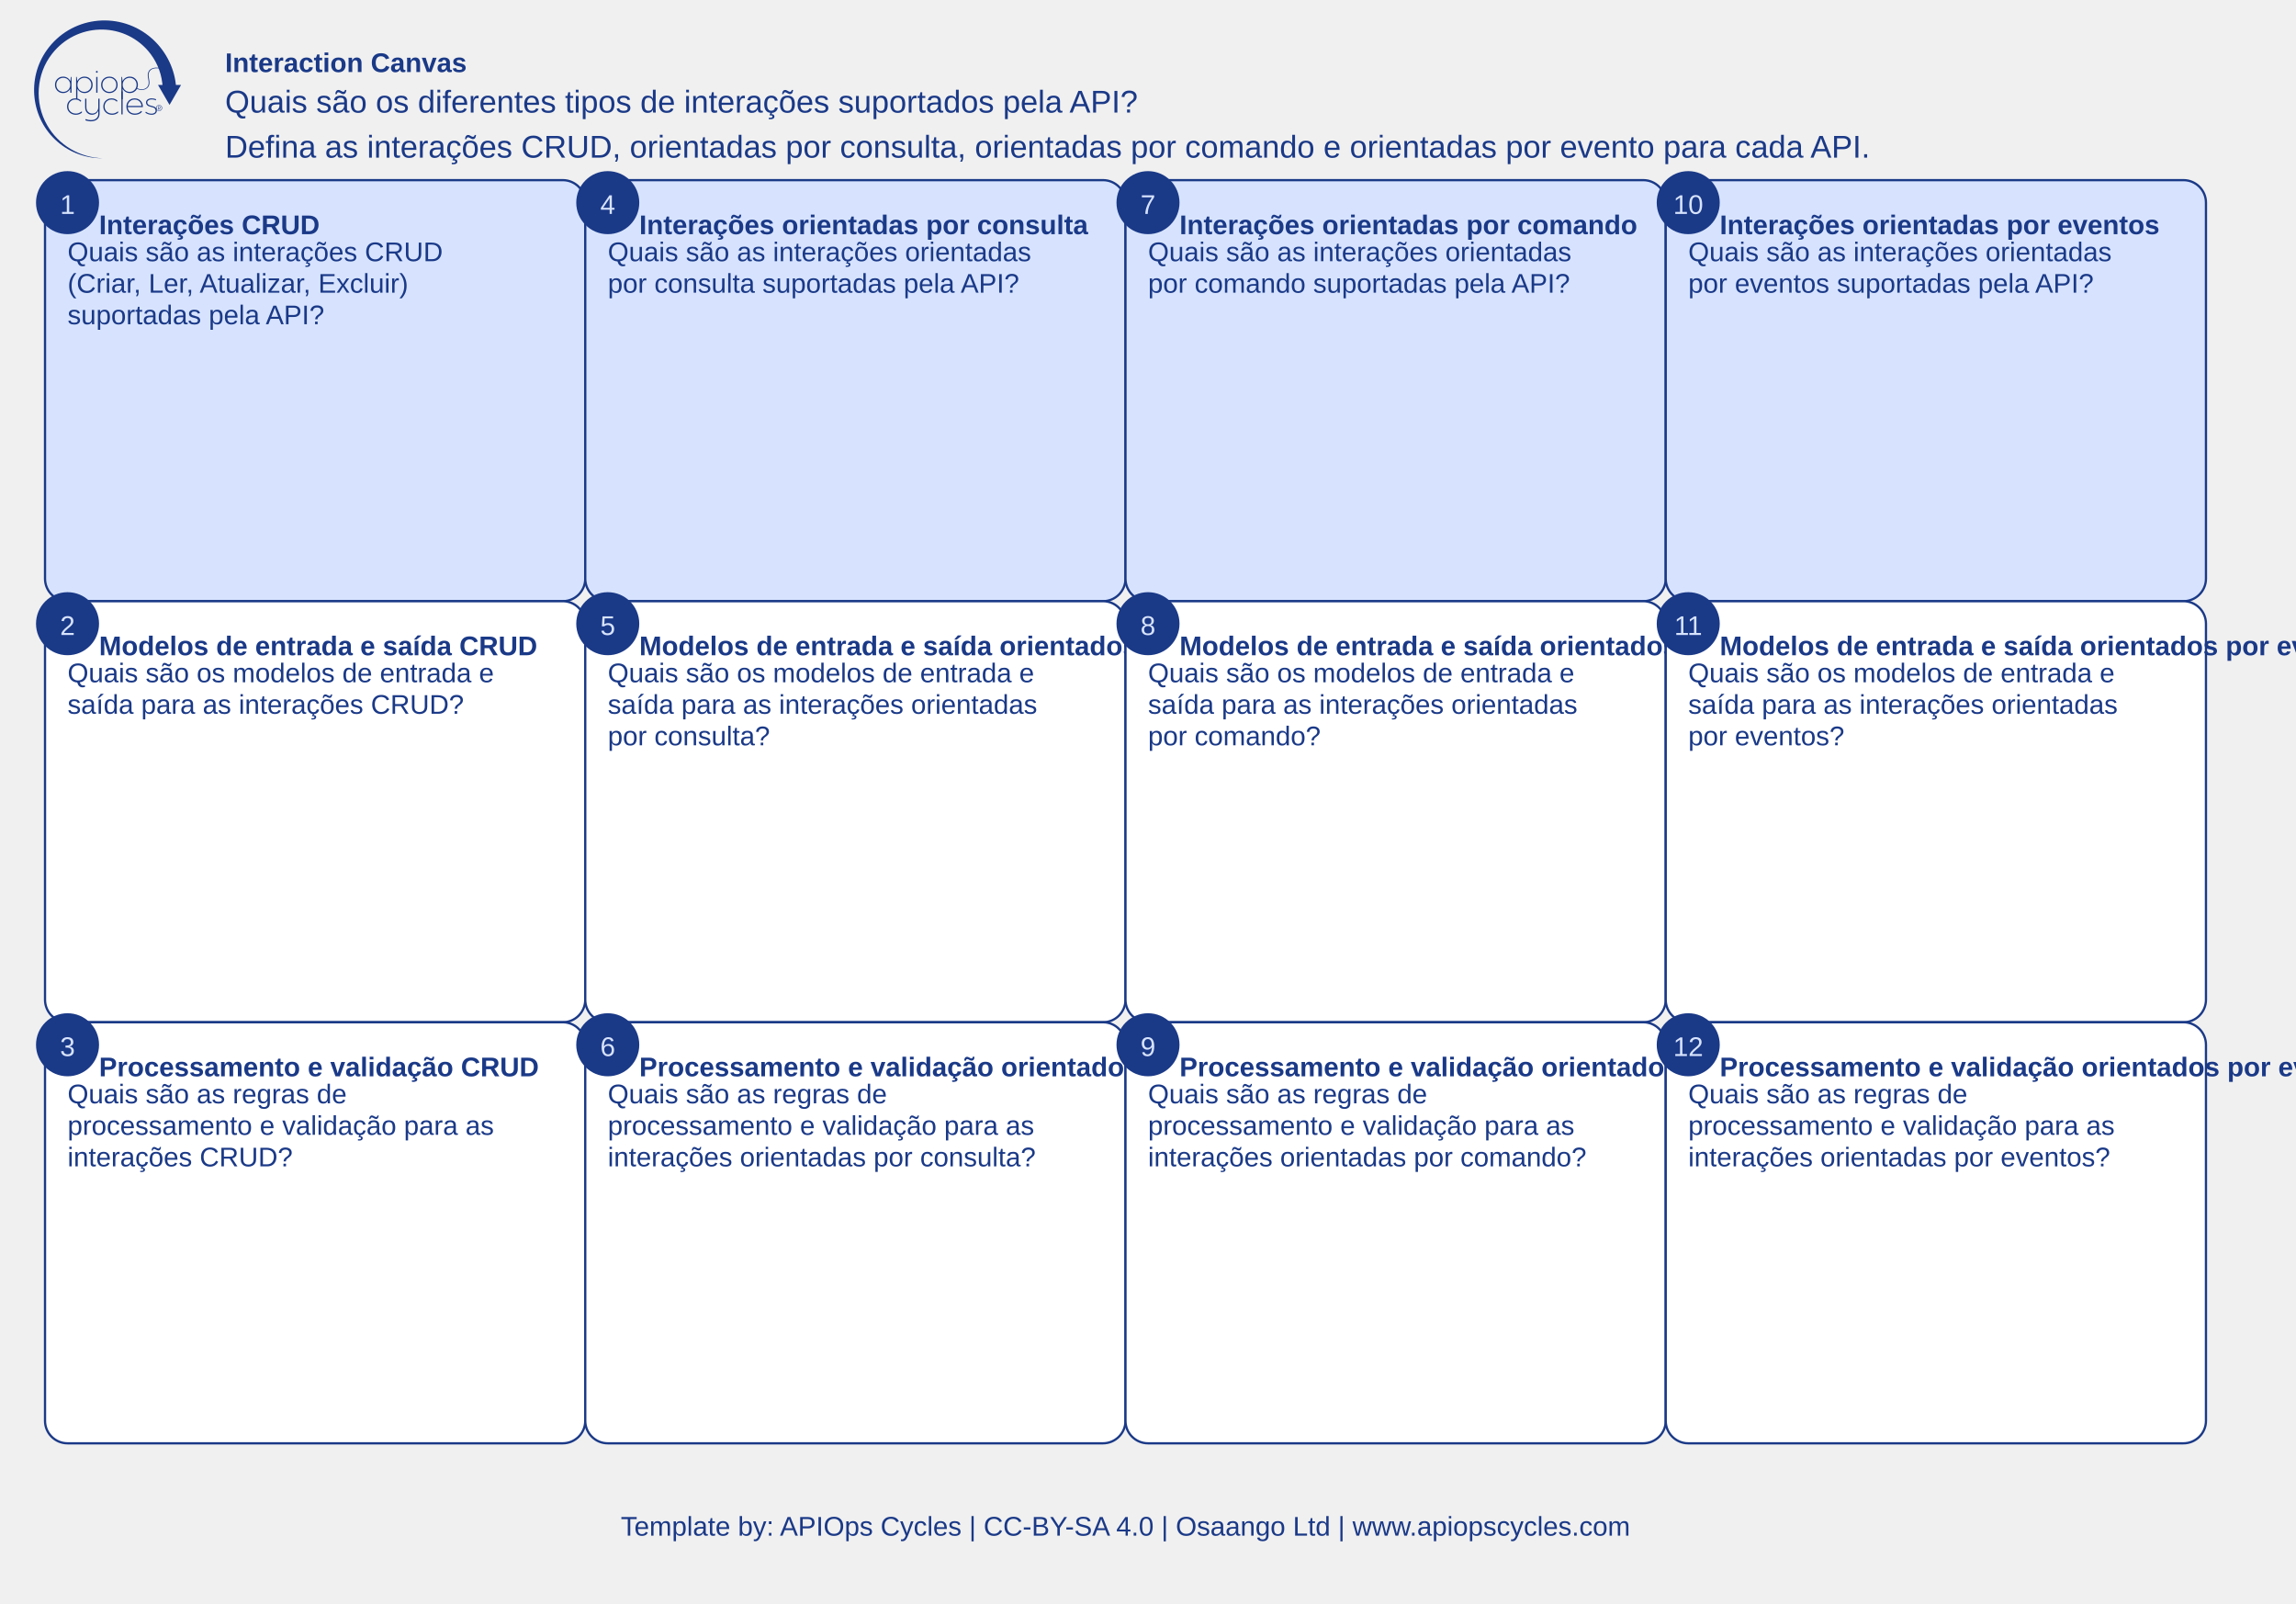
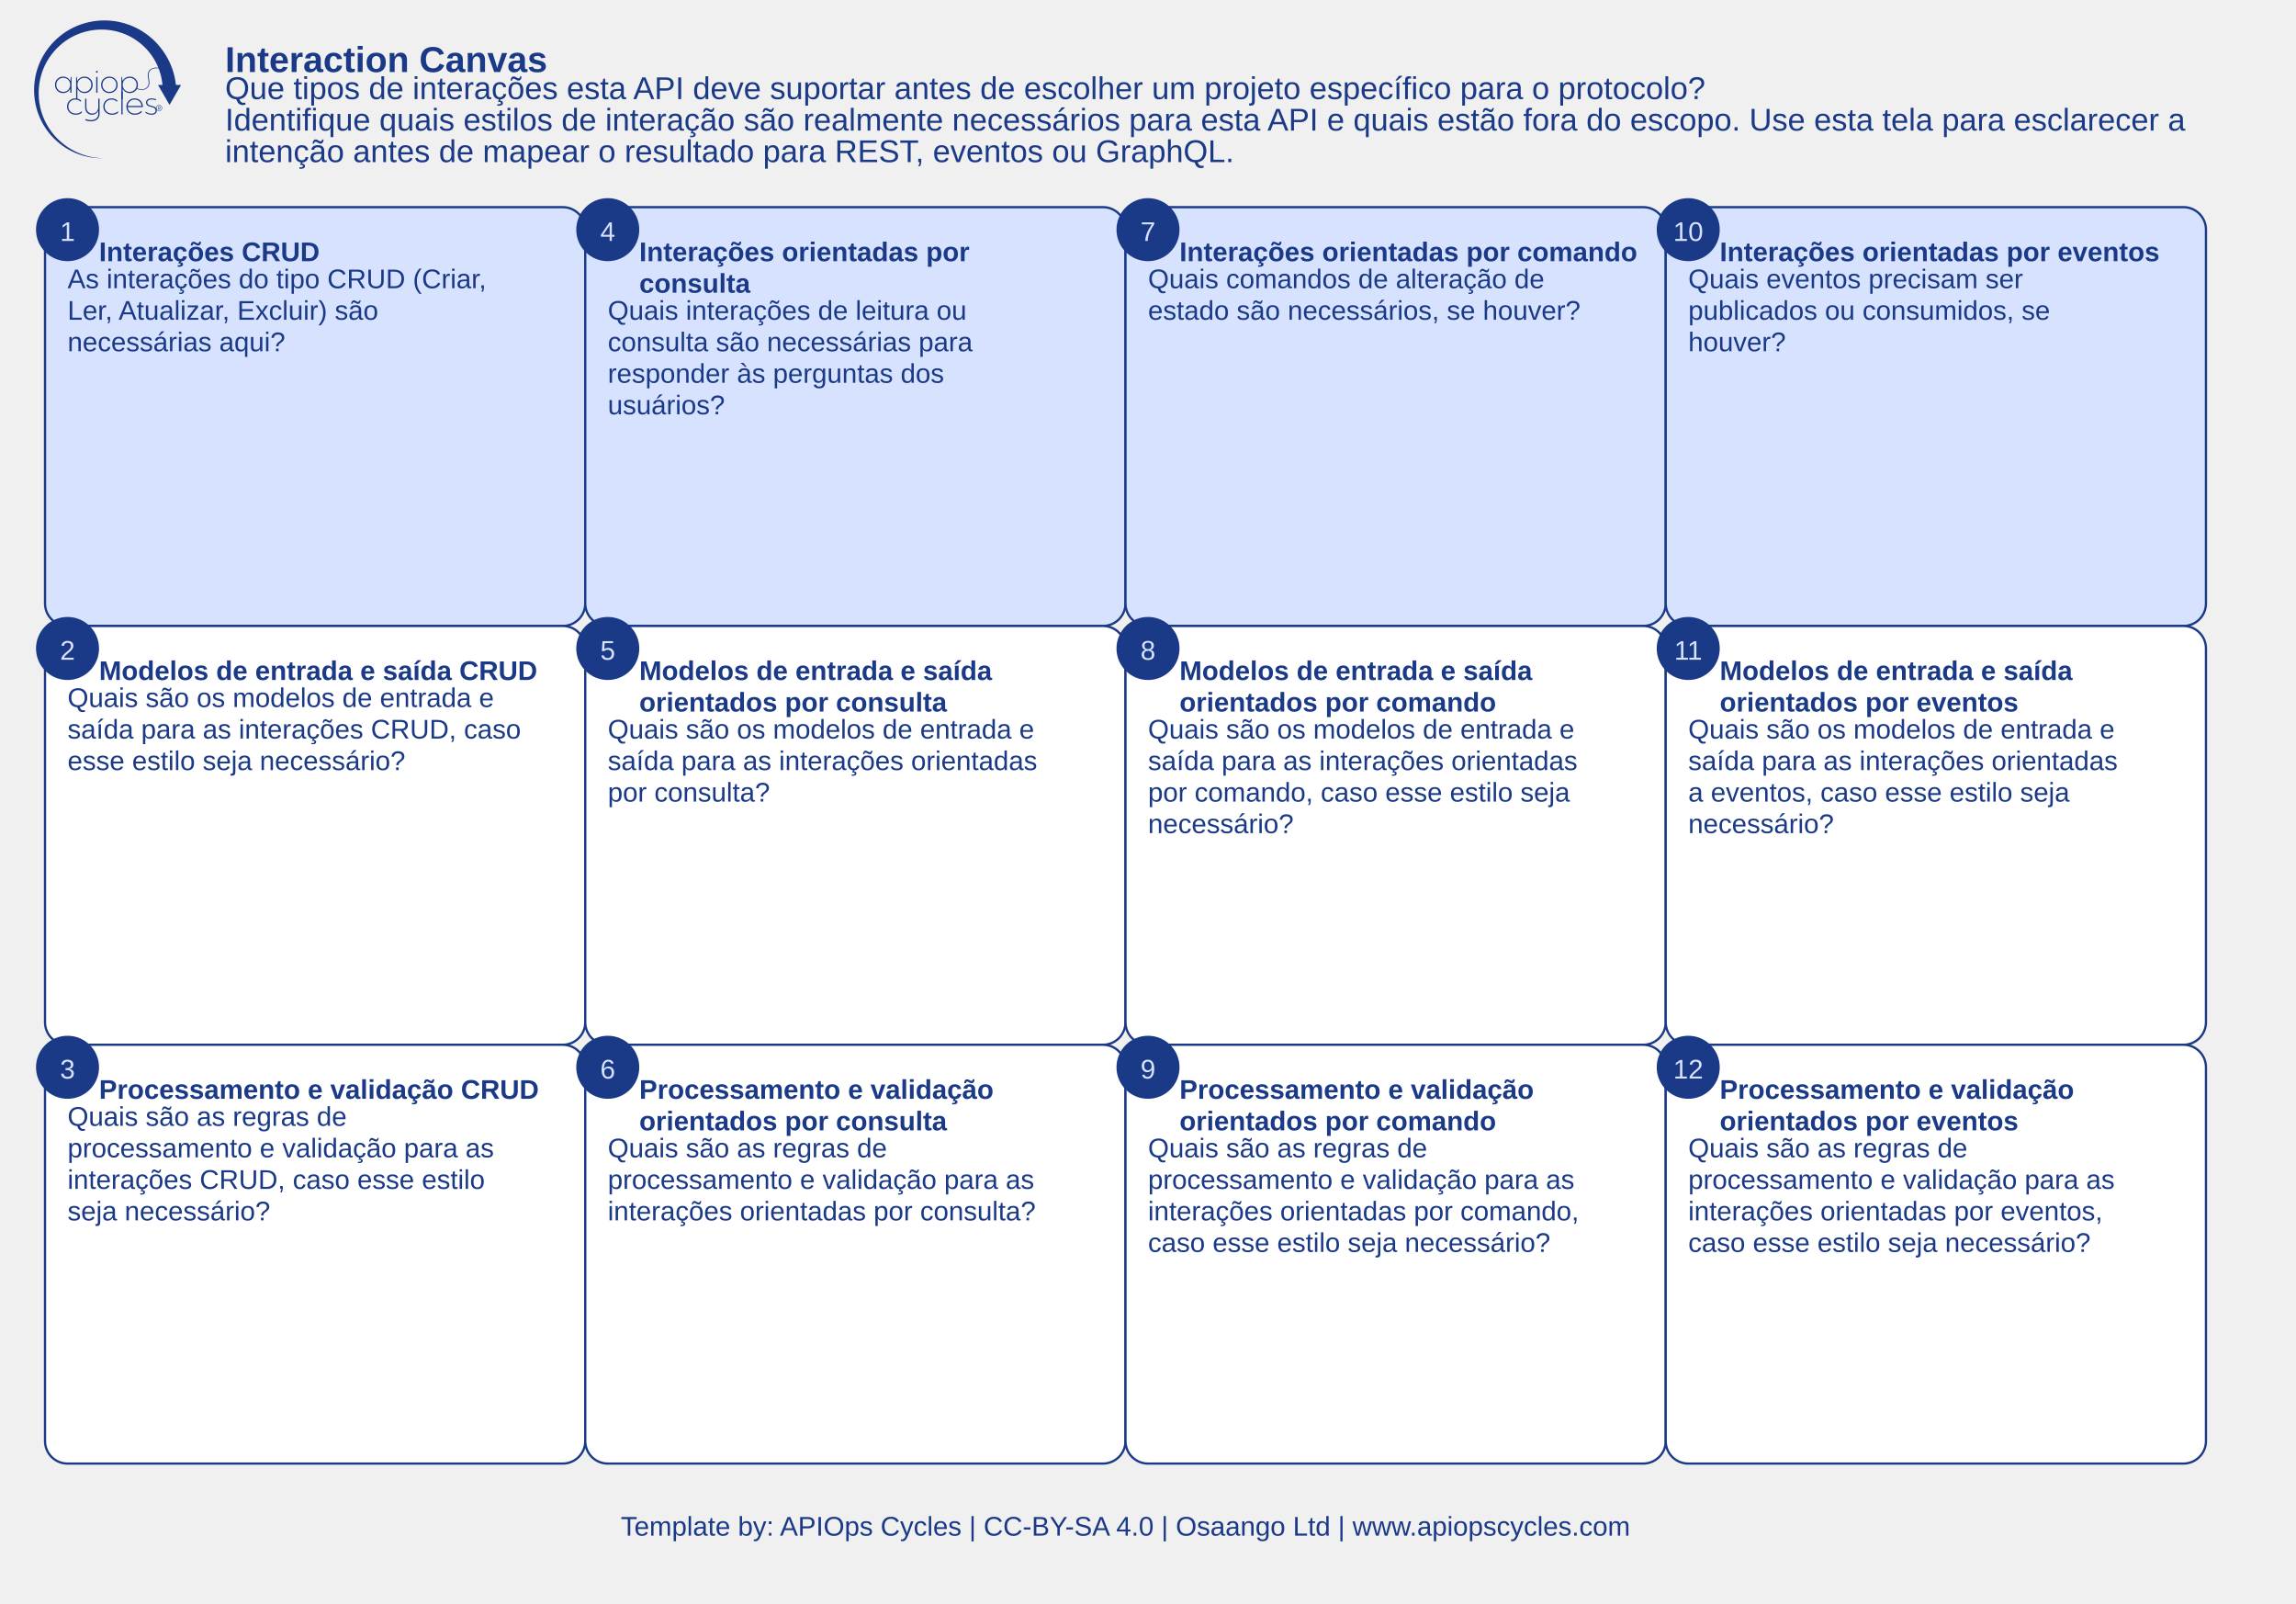
- <svg xmlns="http://www.w3.org/2000/svg" width="1020" height="712" font-family="Arial, sans-serif" font-size="12" style="background-color: #f5f5ff">
+ <svg xmlns="http://www.w3.org/2000/svg" width="1020" height="712" font-family="Arial, sans-serif" font-size="12" style="background-color: #f8fafc">
  <defs>
    <filter id="shadow">
      <feDropShadow dx="3" dy="3" stdDeviation="2" flood-color="rgba(0, 0, 0, 0.2)" />
    </filter>
  </defs>
  <g transform="translate(10, 5) scale(0.1,0.1)">
    <svg width="756" zoomAndPan="magnify" viewBox="0 0 567 567" height="756" preserveAspectRatio="xMidYMid meet" version="1.0" id="svg47">
      <defs id="defs5">
        <g id="g1" />
        <clipPath id="ecfbc6fc50">
          <path d="M 0.5 0 L 566.5 0 L 566.5 566 L 0.5 566 Z M 0.5 0 " clip-rule="nonzero" id="path1" />
        </clipPath>
        <clipPath id="4ee1efe14e">
          <path d="M 38 30 L 528.191 30 L 528.191 490 L 38 490 Z M 38 30 " clip-rule="nonzero" id="path2" />
        </clipPath>
        <clipPath id="631ef147b9">
          <path d="M 380 187 L 464 187 L 464 283 L 380 283 Z M 380 187 " clip-rule="nonzero" id="path3" />
        </clipPath>
        <clipPath id="dc9e064c61">
          <path d="M 463.609 187.988 L 458.23 287.418 L 379.734 283.168 L 385.113 183.742 Z M 463.609 187.988 " clip-rule="nonzero" id="path4" />
        </clipPath>
        <clipPath id="06f743e2a4">
          <path d="M 379.477 282.957 L 384.855 183.527 L 463.352 187.773 L 457.973 287.203 Z M 379.477 282.957 " clip-rule="nonzero" id="path5" />
        </clipPath>
      </defs>
      <g clip-path="url(#4ee1efe14e)" id="g8" style="fill:#1a3987;fill-opacity:1">
        <path fill="#ffffff" d="M 116.617 434.637 C 158.09 470.828 212.988 490.789 267.996 489.473 C 191.457 488.059 119.762 445.711 81.969 379.109 C 39.125 305.152 45.559 208.793 98.371 141.828 C 178.516 39.051 332.074 32.734 418.133 131.543 C 443.988 161.492 460.848 199.008 465.605 238.27 C 465.902 240.664 466.145 243.062 466.34 245.465 L 451.488 245.465 L 489.855 311.918 L 528.223 245.465 L 511.156 245.465 C 510.668 240.906 510.059 236.363 509.301 231.844 C 499.641 173.074 467.293 118.582 420.492 81.809 C 314.559 -1.688 159.801 18.852 81.219 129.086 C 13.043 224.371 27.914 357.969 116.617 434.637 " fill-opacity="1" fill-rule="nonzero" id="path8" style="fill:#1a3987;fill-opacity:1" />
      </g>
      <g fill="#ffffff" fill-opacity="1" id="g11" style="fill:#1a3987;fill-opacity:1">
        <g transform="translate(143.5886, 343.5815)" id="g10" style="fill:#1a3987;fill-opacity:1">
          <g id="g9" style="fill:#1a3987;fill-opacity:1">
            <path d="M 34.234 1.172 C 28.742 1.172 23.773 0.016 19.328 -2.297 C 14.879 -4.617 11.363 -7.844 8.781 -11.969 C 6.195 -16.094 4.906 -20.832 4.906 -26.188 C 4.906 -31.551 6.129 -36.273 8.578 -40.359 C 11.035 -44.453 14.32 -47.66 18.438 -49.984 C 22.562 -52.305 27.176 -53.469 32.281 -53.469 C 36.207 -53.469 39.938 -52.781 43.469 -51.406 C 47 -50.031 49.973 -47.938 52.391 -45.125 L 49.547 -42.391 C 47.516 -44.672 45.039 -46.43 42.125 -47.672 C 39.219 -48.922 35.938 -49.547 32.281 -49.547 C 28.031 -49.547 24.141 -48.562 20.609 -46.594 C 17.078 -44.633 14.281 -41.906 12.219 -38.406 C 10.156 -34.906 9.125 -30.832 9.125 -26.188 C 9.125 -21.613 10.234 -17.562 12.453 -14.031 C 14.68 -10.5 17.691 -7.734 21.484 -5.734 C 25.273 -3.742 29.523 -2.75 34.234 -2.75 C 38.098 -2.75 41.629 -3.453 44.828 -4.859 C 48.035 -6.266 51.176 -8.113 54.25 -10.406 L 54.25 -5.594 C 51.438 -3.438 48.363 -1.77 45.031 -0.594 C 41.695 0.582 38.098 1.172 34.234 1.172 Z M 34.234 1.172 " id="path9" style="fill:#1a3987;fill-opacity:1" />
          </g>
        </g>
      </g>
      <g fill="#ffffff" fill-opacity="1" id="g14" style="fill:#1a3987;fill-opacity:1">
        <g transform="translate(200.9774, 343.5815)" id="g13" style="fill:#1a3987;fill-opacity:1">
          <g id="g12" style="fill:#1a3987;fill-opacity:1">
            <path d="M 26.688 23.156 C 24.988 23.156 23.039 22.988 20.844 22.656 C 18.656 22.332 16.461 21.91 14.266 21.391 C 12.078 20.867 10.102 20.312 8.344 19.719 L 9.422 15.594 C 11.973 16.582 14.848 17.398 18.047 18.047 C 21.254 18.703 24.164 19.031 26.781 19.031 C 31.289 19.031 35.41 18.312 39.141 16.875 C 42.867 15.438 45.859 13.113 48.109 9.906 C 50.367 6.707 51.5 2.52 51.5 -2.656 L 51.5 -11.281 L 51.016 -11.281 C 49.055 -7.488 46.273 -4.461 42.672 -2.203 C 39.078 0.047 35.086 1.172 30.703 1.172 C 26.191 1.172 22.203 0.16 18.734 -1.859 C 15.273 -3.891 12.562 -6.77 10.594 -10.5 C 8.633 -14.227 7.656 -18.645 7.656 -23.75 L 7.656 -52.391 L 11.875 -52.391 L 11.875 -23.844 C 11.875 -19.52 12.723 -15.789 14.422 -12.656 C 16.117 -9.52 18.473 -7.098 21.484 -5.391 C 24.492 -3.691 27.895 -2.844 31.688 -2.844 C 35.352 -2.844 38.688 -3.738 41.688 -5.531 C 44.695 -7.332 47.082 -9.801 48.844 -12.938 C 50.613 -16.082 51.5 -19.719 51.5 -23.844 L 51.5 -52.391 L 55.719 -52.391 L 55.719 -2.656 C 55.719 3.301 54.395 8.191 51.75 12.016 C 49.102 15.848 45.586 18.66 41.203 20.453 C 36.816 22.254 31.977 23.156 26.688 23.156 Z M 26.688 23.156 " id="path11" style="fill:#1a3987;fill-opacity:1" />
          </g>
        </g>
      </g>
      <g fill="#ffffff" fill-opacity="1" id="g17" style="fill:#1a3987;fill-opacity:1">
        <g transform="translate(264.3502, 343.5815)" id="g16" style="fill:#1a3987;fill-opacity:1">
          <g id="g15" style="fill:#1a3987;fill-opacity:1">
            <path d="M 34.234 1.172 C 28.742 1.172 23.773 0.016 19.328 -2.297 C 14.879 -4.617 11.363 -7.844 8.781 -11.969 C 6.195 -16.094 4.906 -20.832 4.906 -26.188 C 4.906 -31.551 6.129 -36.273 8.578 -40.359 C 11.035 -44.453 14.32 -47.66 18.438 -49.984 C 22.562 -52.305 27.176 -53.469 32.281 -53.469 C 36.207 -53.469 39.938 -52.781 43.469 -51.406 C 47 -50.031 49.973 -47.938 52.391 -45.125 L 49.547 -42.391 C 47.516 -44.672 45.039 -46.43 42.125 -47.672 C 39.219 -48.922 35.938 -49.547 32.281 -49.547 C 28.031 -49.547 24.141 -48.562 20.609 -46.594 C 17.078 -44.633 14.281 -41.906 12.219 -38.406 C 10.156 -34.906 9.125 -30.832 9.125 -26.188 C 9.125 -21.613 10.234 -17.562 12.453 -14.031 C 14.68 -10.5 17.691 -7.734 21.484 -5.734 C 25.273 -3.742 29.523 -2.75 34.234 -2.75 C 38.098 -2.75 41.629 -3.453 44.828 -4.859 C 48.035 -6.266 51.176 -8.113 54.25 -10.406 L 54.25 -5.594 C 51.438 -3.438 48.363 -1.77 45.031 -0.594 C 41.695 0.582 38.098 1.172 34.234 1.172 Z M 34.234 1.172 " id="path14" style="fill:#1a3987;fill-opacity:1" />
          </g>
        </g>
      </g>
      <g fill="#ffffff" fill-opacity="1" id="g20" style="fill:#1a3987;fill-opacity:1">
        <g transform="translate(321.739, 343.5815)" id="g19" style="fill:#1a3987;fill-opacity:1">
          <g id="g18" style="fill:#1a3987;fill-opacity:1">
            <path d="M 7.656 0 L 7.656 -76.422 L 11.875 -76.422 L 11.875 0 Z M 7.656 0 " id="path17" style="fill:#1a3987;fill-opacity:1" />
          </g>
        </g>
      </g>
      <g fill="#ffffff" fill-opacity="1" id="g23" style="fill:#1a3987;fill-opacity:1">
        <g transform="translate(341.261, 343.5815)" id="g22" style="fill:#1a3987;fill-opacity:1">
          <g id="g21" style="fill:#1a3987;fill-opacity:1">
            <path d="M 33.266 1.172 C 27.566 1.172 22.594 0.016 18.344 -2.297 C 14.094 -4.617 10.789 -7.844 8.438 -11.969 C 6.082 -16.094 4.906 -20.832 4.906 -26.188 C 4.906 -31.551 6.129 -36.273 8.578 -40.359 C 11.035 -44.453 14.32 -47.66 18.438 -49.984 C 22.562 -52.305 27.176 -53.469 32.281 -53.469 C 37.383 -53.469 42.008 -52.305 46.156 -49.984 C 50.312 -47.66 53.598 -44.453 56.016 -40.359 C 58.441 -36.273 59.656 -31.551 59.656 -26.188 L 59.656 -24.328 L 9.219 -24.328 C 9.477 -20.078 10.641 -16.316 12.703 -13.047 C 14.766 -9.773 17.547 -7.238 21.047 -5.438 C 24.547 -3.645 28.617 -2.75 33.266 -2.75 C 37.316 -2.75 41.172 -3.5 44.828 -5 C 48.492 -6.508 51.602 -8.766 54.156 -11.766 L 56.906 -8.531 C 53.895 -5.133 50.328 -2.664 46.203 -1.125 C 42.086 0.406 37.773 1.172 33.266 1.172 Z M 9.219 -28.156 L 55.328 -28.156 C 55.066 -32.406 53.875 -36.133 51.75 -39.344 C 49.625 -42.551 46.875 -45.051 43.5 -46.844 C 40.133 -48.645 36.395 -49.547 32.281 -49.547 C 28.219 -49.547 24.504 -48.645 21.141 -46.844 C 17.773 -45.051 15.031 -42.551 12.906 -39.344 C 10.781 -36.133 9.551 -32.406 9.219 -28.156 Z M 9.219 -28.156 " id="path20" style="fill:#1a3987;fill-opacity:1" />
          </g>
        </g>
      </g>
      <g fill="#ffffff" fill-opacity="1" id="g26" style="fill:#1a3987;fill-opacity:1">
        <g transform="translate(405.8111, 343.5815)" id="g25" style="fill:#1a3987;fill-opacity:1">
          <g id="g24" style="fill:#1a3987;fill-opacity:1">
            <path d="M 24.328 1.172 C 20.211 1.172 16.367 0.52 12.797 -0.781 C 9.234 -2.094 6.145 -3.695 3.531 -5.594 L 5.203 -9.031 C 7.492 -7.195 10.27 -5.641 13.531 -4.359 C 16.801 -3.086 20.336 -2.453 24.141 -2.453 C 28.316 -2.453 31.613 -3.383 34.031 -5.25 C 36.457 -7.113 37.672 -9.516 37.672 -12.453 C 37.672 -15.535 36.656 -18.07 34.625 -20.062 C 32.602 -22.062 28.711 -23.648 22.953 -24.828 C 16.68 -26.129 12.234 -28.07 9.609 -30.656 C 6.992 -33.238 5.688 -36.426 5.688 -40.219 C 5.688 -42.645 6.453 -44.852 7.984 -46.844 C 9.523 -48.844 11.672 -50.445 14.422 -51.656 C 17.172 -52.863 20.375 -53.469 24.031 -53.469 C 27.102 -53.469 29.832 -53.207 32.219 -52.688 C 34.613 -52.164 36.859 -51.508 38.953 -50.719 L 38.953 -46.797 C 36.984 -47.648 34.77 -48.367 32.312 -48.953 C 29.863 -49.547 27.07 -49.844 23.938 -49.844 C 19.75 -49.844 16.363 -48.895 13.781 -47 C 11.195 -45.102 9.906 -42.844 9.906 -40.219 C 9.906 -38.457 10.312 -36.836 11.125 -35.359 C 11.945 -33.891 13.406 -32.582 15.5 -31.438 C 17.594 -30.301 20.602 -29.305 24.531 -28.453 C 30.938 -27.078 35.43 -25.098 38.016 -22.516 C 40.598 -19.93 41.891 -16.613 41.891 -12.562 C 41.891 -8.633 40.301 -5.363 37.125 -2.75 C 33.957 -0.133 29.691 1.172 24.328 1.172 Z M 24.328 1.172 " id="path23" style="fill:#1a3987;fill-opacity:1" />
          </g>
        </g>
      </g>
      <g fill="#ffffff" fill-opacity="1" id="g29" style="fill:#1a3987;fill-opacity:1">
        <g transform="translate(103.1736,271.3029)" id="g28" style="fill:#1a3987;fill-opacity:1">
          <g id="g27" style="fill:#1a3987;fill-opacity:1">
            <path d="m 31.969,1.188 c -4.98,0 -9.508,-1.164 -13.578,-3.484 -4.062,-2.332 -7.293,-5.566 -9.688,-9.703 -2.398,-4.133 -3.594,-8.891 -3.594,-14.266 0,-5.375 1.195,-10.109 3.594,-14.203 2.395,-4.102 5.625,-7.316 9.688,-9.641 4.07,-2.332 8.598,-3.5 13.578,-3.5 5.188,0 9.875,1.262 14.062,3.781 4.195,2.523 7.414,5.98 9.656,10.375 h 0.578 L 57.844,-52.531 h 2.266 V 0 H 55.875 V -12.297 H 55.281 C 52.988,-8.098 49.789,-4.801 45.688,-2.406 41.594,-0.008 37.02,1.188 31.969,1.188 Z M 32.562,-2.75 c 4.332,0 8.25,-1 11.75,-3 3.508,-2 6.297,-4.77 8.359,-8.312 2.07,-3.539 3.109,-7.609 3.109,-12.203 0,-4.656 -1.039,-8.738 -3.109,-12.25 -2.062,-3.508 -4.852,-6.242 -8.359,-8.203 -3.5,-1.969 -7.418,-2.953 -11.75,-2.953 -4.262,0 -8.148,0.984 -11.656,2.953 -3.512,1.961 -6.32,4.695 -8.422,8.203 -2.094,3.512 -3.141,7.594 -3.141,12.25 0,4.594 1.031,8.664 3.094,12.203 2.07,3.543 4.879,6.312 8.422,8.312 3.539,2 7.441,3 11.703,3 z m 0,0" id="path26" style="fill:#1a3987;fill-opacity:1" />
          </g>
        </g>
      </g>
      <g fill="#ffffff" fill-opacity="1" id="g32" style="fill:#1a3987;fill-opacity:1">
        <g transform="translate(170.9521,271.3029)" id="g31" style="fill:#1a3987;fill-opacity:1">
          <g id="g30" style="fill:#1a3987;fill-opacity:1">
            <path d="M 7.672,21.734 V -52.531 H 9.938 l 1.578,13.078 H 12 c 2.289,-4.395 5.535,-7.852 9.734,-10.375 4.195,-2.52 8.891,-3.781 14.078,-3.781 4.977,0 9.5,1.168 13.562,3.5 4.07,2.324 7.305,5.539 9.703,9.641 2.395,4.094 3.594,8.828 3.594,14.203 0,5.375 -1.199,10.133 -3.594,14.266 C 56.68,-7.863 53.445,-4.629 49.375,-2.297 45.312,0.023 40.789,1.188 35.812,1.188 30.82,1.188 26.258,-0.008 22.125,-2.406 18,-4.801 14.789,-8.066 12.5,-12.203 h -0.594 v 33.938 z M 35.219,-2.75 c 4.258,0 8.145,-1 11.656,-3 3.508,-2 6.297,-4.77 8.359,-8.312 2.07,-3.539 3.109,-7.609 3.109,-12.203 0,-4.656 -1.039,-8.738 -3.109,-12.25 -2.062,-3.508 -4.852,-6.242 -8.359,-8.203 -3.512,-1.969 -7.398,-2.953 -11.656,-2.953 -4.262,0 -8.164,0.984 -11.703,2.953 -3.543,1.961 -6.352,4.695 -8.422,8.203 -2.062,3.512 -3.094,7.594 -3.094,12.25 0,4.594 1.031,8.664 3.094,12.203 2.07,3.543 4.879,6.312 8.422,8.312 3.539,2 7.441,3 11.703,3 z m 0,0" id="path29" style="fill:#1a3987;fill-opacity:1" />
          </g>
        </g>
      </g>
      <g fill="#ffffff" fill-opacity="1" id="g35" style="fill:#1a3987;fill-opacity:1">
        <g transform="translate(238.2387, 271.3029)" id="g34" style="fill:#1a3987;fill-opacity:1">
          <g id="g33" style="fill:#1a3987;fill-opacity:1">
            <path d="M 9.438 -66.406 C 8.594 -66.406 7.859 -66.711 7.234 -67.328 C 6.609 -67.953 6.297 -68.691 6.297 -69.547 C 6.297 -70.398 6.609 -71.117 7.234 -71.703 C 7.859 -72.297 8.594 -72.594 9.438 -72.594 C 10.289 -72.594 11.016 -72.297 11.609 -71.703 C 12.203 -71.117 12.5 -70.398 12.5 -69.547 C 12.5 -68.691 12.203 -67.953 11.609 -67.328 C 11.016 -66.711 10.289 -66.406 9.438 -66.406 Z M 7.281 0 L 7.281 -52.531 L 11.609 -52.531 L 11.609 0 Z M 7.281 0 " id="path32" style="fill:#1a3987;fill-opacity:1" />
          </g>
        </g>
      </g>
      <g fill="#ffffff" fill-opacity="1" id="g38" style="fill:#1a3987;fill-opacity:1">
        <g transform="translate(257.0278,271.3029)" id="g37" style="fill:#1a3987;fill-opacity:1">
          <g id="g36" style="fill:#1a3987;fill-opacity:1">
            <path d="m 32.359,1.188 c -5.117,0 -9.742,-1.164 -13.875,-3.484 -4.125,-2.332 -7.418,-5.566 -9.875,-9.703 -2.461,-4.133 -3.688,-8.891 -3.688,-14.266 0,-5.375 1.227,-10.109 3.688,-14.203 2.457,-4.102 5.75,-7.316 9.875,-9.641 4.133,-2.332 8.758,-3.5 13.875,-3.5 5.113,0 9.738,1.168 13.875,3.5 4.133,2.324 7.43,5.539 9.891,9.641 2.457,4.094 3.688,8.828 3.688,14.203 0,5.375 -1.23,10.133 -3.688,14.266 -2.461,4.137 -5.758,7.371 -9.891,9.703 -4.137,2.32 -8.762,3.484 -13.875,3.484 z m 0,-3.938 c 4.332,0 8.254,-1 11.766,-3 3.508,-2 6.297,-4.77 8.359,-8.312 2.062,-3.539 3.094,-7.609 3.094,-12.203 0,-4.656 -1.031,-8.738 -3.094,-12.25 -2.062,-3.508 -4.852,-6.242 -8.359,-8.203 -3.512,-1.969 -7.434,-2.953 -11.766,-2.953 -4.262,0 -8.164,0.984 -11.703,2.953 -3.543,1.961 -6.344,4.695 -8.406,8.203 -2.062,3.512 -3.094,7.594 -3.094,12.25 0,4.594 1.031,8.664 3.094,12.203 2.062,3.543 4.863,6.312 8.406,8.312 3.539,2 7.441,3 11.703,3 z m 0,0" id="path35" style="fill:#1a3987;fill-opacity:1" />
          </g>
        </g>
      </g>
      <g fill="#ffffff" fill-opacity="1" id="g41" style="fill:#1a3987;fill-opacity:1">
        <g transform="translate(321.7568,271.3029)" id="g40" style="fill:#1a3987;fill-opacity:1">
          <g id="g39" style="fill:#1a3987;fill-opacity:1">
            <path d="M 7.672,21.734 V -52.531 H 9.938 l 1.578,13.078 H 12 c 2.289,-4.395 5.535,-7.852 9.734,-10.375 4.195,-2.52 8.891,-3.781 14.078,-3.781 4.977,0 9.5,1.168 13.562,3.5 4.07,2.324 7.305,5.539 9.703,9.641 2.395,4.094 3.594,8.828 3.594,14.203 0,5.375 -1.199,10.133 -3.594,14.266 C 56.68,-7.863 53.445,-4.629 49.375,-2.297 45.312,0.023 40.789,1.188 35.812,1.188 30.82,1.188 26.258,-0.008 22.125,-2.406 18,-4.801 14.789,-8.066 12.5,-12.203 h -0.594 v 33.938 z M 35.219,-2.75 c 4.258,0 8.145,-1 11.656,-3 3.508,-2 6.297,-4.77 8.359,-8.312 2.07,-3.539 3.109,-7.609 3.109,-12.203 0,-4.656 -1.039,-8.738 -3.109,-12.25 -2.062,-3.508 -4.852,-6.242 -8.359,-8.203 -3.512,-1.969 -7.398,-2.953 -11.656,-2.953 -4.262,0 -8.164,0.984 -11.703,2.953 -3.543,1.961 -6.352,4.695 -8.422,8.203 -2.062,3.512 -3.094,7.594 -3.094,12.25 0,4.594 1.031,8.664 3.094,12.203 2.07,3.543 4.879,6.312 8.422,8.312 3.539,2 7.441,3 11.703,3 z m 0,0" id="path38" style="fill:#1a3987;fill-opacity:1" />
          </g>
        </g>
      </g>
      <g fill="#ffffff" fill-opacity="1" id="g44" style="fill:#1a3987;fill-opacity:1">
        <g transform="translate(443.0016, 344.7426)" id="g43" style="fill:#1a3987;fill-opacity:1">
          <g id="g42" style="fill:#1a3987;fill-opacity:1">
            <path d="M 12.016 -12.578 C 10.18 -12.578 8.504 -13.008 6.984 -13.875 C 5.461 -14.75 4.242 -15.93 3.328 -17.422 C 2.41 -18.91 1.953 -20.602 1.953 -22.5 C 1.953 -24.426 2.41 -26.133 3.328 -27.625 C 4.242 -29.113 5.461 -30.289 6.984 -31.156 C 8.504 -32.031 10.18 -32.469 12.016 -32.469 C 13.879 -32.469 15.586 -32.031 17.141 -31.156 C 18.691 -30.289 19.926 -29.113 20.844 -27.625 C 21.758 -26.133 22.219 -24.426 22.219 -22.5 C 22.219 -20.602 21.758 -18.91 20.844 -17.422 C 19.926 -15.93 18.691 -14.75 17.141 -13.875 C 15.586 -13.008 13.879 -12.578 12.016 -12.578 Z M 12.016 -13.922 C 13.691 -13.922 15.172 -14.285 16.453 -15.016 C 17.742 -15.742 18.766 -16.754 19.516 -18.047 C 20.266 -19.336 20.641 -20.82 20.641 -22.5 C 20.641 -24.207 20.266 -25.703 19.516 -26.984 C 18.766 -28.273 17.742 -29.285 16.453 -30.016 C 15.172 -30.742 13.691 -31.109 12.016 -31.109 C 10.398 -31.109 8.957 -30.742 7.688 -30.016 C 6.414 -29.285 5.414 -28.273 4.688 -26.984 C 3.957 -25.703 3.594 -24.207 3.594 -22.5 C 3.594 -20.82 3.957 -19.336 4.688 -18.047 C 5.414 -16.754 6.414 -15.742 7.688 -15.016 C 8.957 -14.285 10.398 -13.922 12.016 -13.922 Z M 8.578 -16.859 L 8.578 -28.312 L 11.547 -28.312 C 13.285 -28.312 14.539 -27.879 15.312 -27.016 C 16.094 -26.148 16.484 -25.109 16.484 -23.891 C 16.484 -23.086 16.281 -22.352 15.875 -21.688 C 15.477 -21.02 14.875 -20.516 14.062 -20.172 L 16.484 -16.859 L 14.672 -16.859 L 12.578 -19.75 L 10.109 -19.75 L 10.109 -16.859 Z M 10.109 -20.906 L 11.453 -20.906 C 12.766 -20.906 13.664 -21.188 14.156 -21.75 C 14.656 -22.312 14.906 -23.023 14.906 -23.891 C 14.906 -24.797 14.656 -25.551 14.156 -26.156 C 13.664 -26.758 12.766 -27.062 11.453 -27.062 L 10.109 -27.062 Z M 10.109 -20.906 " id="path41" style="fill:#1a3987;fill-opacity:1" />
          </g>
        </g>
      </g>
      <g clip-path="url(#631ef147b9)" id="g47" transform="matrix(0.9917124,0,0,0.7826673,3.840058,40.77719)" style="fill:#1a3987;fill-opacity:1">
        <g clip-path="url(#dc9e064c61)" id="g46" style="fill:#1a3987;fill-opacity:1">
          <g clip-path="url(#06f743e2a4)" id="g45" style="fill:#1a3987;fill-opacity:1">
            <path fill="#ffffff" d="m 380.312,275.602 c -0.469,0.598 -0.363,1.461 0.23,1.93 5.379,4.219 12.348,6.117 19.121,5.199 6.773,-0.918 12.988,-4.594 17.051,-10.094 4.625,-6.254 6.59,-14.914 5.836,-25.734 -0.27,-3.887 -0.832,-7.789 -1.375,-11.559 -0.668,-4.652 -1.359,-9.465 -1.492,-14.203 -0.188,-6.918 0.91,-16.555 7.211,-23.152 3.93,-4.113 9.719,-6.754 16.297,-7.43 5.484,-0.566 11.523,0.164 18.465,2.23 0.727,0.215 1.492,-0.199 1.707,-0.926 0.031,-0.105 0.051,-0.211 0.059,-0.32 0.031,-0.617 -0.359,-1.203 -0.98,-1.387 -7.297,-2.172 -13.684,-2.934 -19.531,-2.332 -7.23,0.746 -13.621,3.68 -18,8.266 -6.957,7.281 -8.176,17.684 -7.973,25.129 0.133,4.895 0.84,9.785 1.52,14.516 0.535,3.723 1.09,7.57 1.352,11.359 0.707,10.148 -1.078,18.195 -5.301,23.91 -3.57,4.832 -9.258,8.199 -15.211,9.004 -5.953,0.805 -12.328,-0.93 -17.055,-4.637 -0.598,-0.469 -1.461,-0.367 -1.93,0.23 z m 0,0" fill-opacity="1" fill-rule="nonzero" id="path44" style="fill:#1a3987;fill-opacity:1" />
          </g>
        </g>
      </g>
    </svg>
  </g>
-   <text x="100" y="32" font-weight="bold" fill="#1a3987">Interaction Canvas</text>
-   <text x="100" y="50" text-anchor="start" font-family="Arial, sans-serif" font-size="14" fill="#1a3987">Quais são os diferentes tipos de interações suportados pela API?</text>
-   <text x="100" y="70" text-anchor="start" font-family="Arial, sans-serif" font-size="14" fill="#1a3987">Defina as interações CRUD, orientadas por consulta, orientadas por comando e orientadas por evento para cada API.</text>
-   <rect x="20" y="80" width="240" height="187" fill="#d7e3fe" stroke="#1a3987" rx="10" ry="10" />
-   <circle cx="30" cy="90" r="14" fill="#1a3987" />
-   <text x="30" y="95" text-anchor="middle" font-family="Arial, sans-serif" font-size="12" fill="#d7e3fe">1</text>
-   <text x="44" y="104" font-weight="bold" fill="#1a3987">Interações CRUD</text>
-   <text x="30" y="116" fill="#1a3987">
-     <tspan>Quais são as interações CRUD</tspan>
-     <tspan x="30" dy="14">(Criar, Ler, Atualizar, Excluir)</tspan>
-     <tspan x="30" dy="14">suportadas pela API?</tspan>
-   </text>
-   <rect x="20" y="267" width="240" height="187" fill="#ffffff" stroke="#1a3987" rx="10" ry="10" />
-   <circle cx="30" cy="277" r="14" fill="#1a3987" />
-   <text x="30" y="282" text-anchor="middle" font-family="Arial, sans-serif" font-size="12" fill="#d7e3fe">2</text>
-   <text x="44" y="291" font-weight="bold" fill="#1a3987">Modelos de entrada e saída CRUD</text>
-   <text x="30" y="303" fill="#1a3987">
-     <tspan>Quais são os modelos de entrada e</tspan>
-     <tspan x="30" dy="14">saída para as interações CRUD?</tspan>
-   </text>
-   <rect x="20" y="454" width="240" height="187" fill="#ffffff" stroke="#1a3987" rx="10" ry="10" />
-   <circle cx="30" cy="464" r="14" fill="#1a3987" />
-   <text x="30" y="469" text-anchor="middle" font-family="Arial, sans-serif" font-size="12" fill="#d7e3fe">3</text>
-   <text x="44" y="478" font-weight="bold" fill="#1a3987">Processamento e validação CRUD</text>
-   <text x="30" y="490" fill="#1a3987">
+   <text x="100" y="32" text-anchor="start" font-family="Arial, sans-serif" font-size="16" fill="#1a3987" font-weight="bold">
+     <tspan>Interaction Canvas</tspan>
+   </text>
+   <text x="100" y="44" text-anchor="start" font-family="Arial, sans-serif" font-size="14" fill="#1a3987">
+     <tspan>Que tipos de interações esta API deve suportar antes de escolher um projeto específico para o protocolo?</tspan>
+   </text>
+   <text x="100" y="58" text-anchor="start" font-family="Arial, sans-serif" font-size="14" fill="#1a3987">
+     <tspan>Identifique quais estilos de interação são realmente necessários para esta API e quais estão fora do escopo. Use esta tela para esclarecer a</tspan>
+     <tspan x="100" dy="14">intenção antes de mapear o resultado para REST, eventos ou GraphQL.</tspan>
+   </text>
+   <rect x="20" y="92" width="240" height="186" fill="#d7e3fe" stroke="#1a3987" rx="10" ry="10" />
+   <circle cx="30" cy="102" r="14" fill="#1a3987" />
+   <text x="30" y="107" text-anchor="middle" font-family="Arial, sans-serif" font-size="12" fill="#d7e3fe">1</text>
+   <text x="44" y="116" text-anchor="start" font-family="Arial, sans-serif" font-size="12" fill="#1a3987" font-weight="bold">
+     <tspan>Interações CRUD</tspan>
+   </text>
+   <text x="30" y="128" text-anchor="start" font-family="Arial, sans-serif" font-size="12" fill="#1a3987">
+     <tspan>As interações do tipo CRUD (Criar,</tspan>
+     <tspan x="30" dy="14">Ler, Atualizar, Excluir) são</tspan>
+     <tspan x="30" dy="14">necessárias aqui?</tspan>
+   </text>
+   <rect x="20" y="278" width="240" height="186" fill="#ffffff" stroke="#1a3987" rx="10" ry="10" />
+   <circle cx="30" cy="288" r="14" fill="#1a3987" />
+   <text x="30" y="293" text-anchor="middle" font-family="Arial, sans-serif" font-size="12" fill="#d7e3fe">2</text>
+   <text x="44" y="302" text-anchor="start" font-family="Arial, sans-serif" font-size="12" fill="#1a3987" font-weight="bold">
+     <tspan>Modelos de entrada e saída CRUD</tspan>
+   </text>
+   <text x="30" y="314" text-anchor="start" font-family="Arial, sans-serif" font-size="12" fill="#1a3987">
+     <tspan>Quais são os modelos de entrada e</tspan>
+     <tspan x="30" dy="14">saída para as interações CRUD, caso</tspan>
+     <tspan x="30" dy="14">esse estilo seja necessário?</tspan>
+   </text>
+   <rect x="20" y="464" width="240" height="186" fill="#ffffff" stroke="#1a3987" rx="10" ry="10" />
+   <circle cx="30" cy="474" r="14" fill="#1a3987" />
+   <text x="30" y="479" text-anchor="middle" font-family="Arial, sans-serif" font-size="12" fill="#d7e3fe">3</text>
+   <text x="44" y="488" text-anchor="start" font-family="Arial, sans-serif" font-size="12" fill="#1a3987" font-weight="bold">
+     <tspan>Processamento e validação CRUD</tspan>
+   </text>
+   <text x="30" y="500" text-anchor="start" font-family="Arial, sans-serif" font-size="12" fill="#1a3987">
    <tspan>Quais são as regras de</tspan>
    <tspan x="30" dy="14">processamento e validação para as</tspan>
-     <tspan x="30" dy="14">interações CRUD?</tspan>
-   </text>
-   <rect x="260" y="80" width="240" height="187" fill="#d7e3fe" stroke="#1a3987" rx="10" ry="10" />
-   <circle cx="270" cy="90" r="14" fill="#1a3987" />
-   <text x="270" y="95" text-anchor="middle" font-family="Arial, sans-serif" font-size="12" fill="#d7e3fe">4</text>
-   <text x="284" y="104" font-weight="bold" fill="#1a3987">Interações orientadas por consulta</text>
-   <text x="270" y="116" fill="#1a3987">
-     <tspan>Quais são as interações orientadas</tspan>
-     <tspan x="270" dy="14">por consulta suportadas pela API?</tspan>
-   </text>
-   <rect x="260" y="267" width="240" height="187" fill="#ffffff" stroke="#1a3987" rx="10" ry="10" />
-   <circle cx="270" cy="277" r="14" fill="#1a3987" />
-   <text x="270" y="282" text-anchor="middle" font-family="Arial, sans-serif" font-size="12" fill="#d7e3fe">5</text>
-   <text x="284" y="291" font-weight="bold" fill="#1a3987">Modelos de entrada e saída orientados por consulta</text>
-   <text x="270" y="303" fill="#1a3987">
+     <tspan x="30" dy="14">interações CRUD, caso esse estilo</tspan>
+     <tspan x="30" dy="14">seja necessário?</tspan>
+   </text>
+   <rect x="260" y="92" width="240" height="186" fill="#d7e3fe" stroke="#1a3987" rx="10" ry="10" />
+   <circle cx="270" cy="102" r="14" fill="#1a3987" />
+   <text x="270" y="107" text-anchor="middle" font-family="Arial, sans-serif" font-size="12" fill="#d7e3fe">4</text>
+   <text x="284" y="116" text-anchor="start" font-family="Arial, sans-serif" font-size="12" fill="#1a3987" font-weight="bold">
+     <tspan>Interações orientadas por</tspan>
+     <tspan x="284" dy="14">consulta</tspan>
+   </text>
+   <text x="270" y="142" text-anchor="start" font-family="Arial, sans-serif" font-size="12" fill="#1a3987">
+     <tspan>Quais interações de leitura ou</tspan>
+     <tspan x="270" dy="14">consulta são necessárias para</tspan>
+     <tspan x="270" dy="14">responder às perguntas dos</tspan>
+     <tspan x="270" dy="14">usuários?</tspan>
+   </text>
+   <rect x="260" y="278" width="240" height="186" fill="#ffffff" stroke="#1a3987" rx="10" ry="10" />
+   <circle cx="270" cy="288" r="14" fill="#1a3987" />
+   <text x="270" y="293" text-anchor="middle" font-family="Arial, sans-serif" font-size="12" fill="#d7e3fe">5</text>
+   <text x="284" y="302" text-anchor="start" font-family="Arial, sans-serif" font-size="12" fill="#1a3987" font-weight="bold">
+     <tspan>Modelos de entrada e saída</tspan>
+     <tspan x="284" dy="14">orientados por consulta</tspan>
+   </text>
+   <text x="270" y="328" text-anchor="start" font-family="Arial, sans-serif" font-size="12" fill="#1a3987">
    <tspan>Quais são os modelos de entrada e</tspan>
    <tspan x="270" dy="14">saída para as interações orientadas</tspan>
    <tspan x="270" dy="14">por consulta?</tspan>
  </text>
-   <rect x="260" y="454" width="240" height="187" fill="#ffffff" stroke="#1a3987" rx="10" ry="10" />
-   <circle cx="270" cy="464" r="14" fill="#1a3987" />
-   <text x="270" y="469" text-anchor="middle" font-family="Arial, sans-serif" font-size="12" fill="#d7e3fe">6</text>
-   <text x="284" y="478" font-weight="bold" fill="#1a3987">Processamento e validação orientados por consulta</text>
-   <text x="270" y="490" fill="#1a3987">
+   <rect x="260" y="464" width="240" height="186" fill="#ffffff" stroke="#1a3987" rx="10" ry="10" />
+   <circle cx="270" cy="474" r="14" fill="#1a3987" />
+   <text x="270" y="479" text-anchor="middle" font-family="Arial, sans-serif" font-size="12" fill="#d7e3fe">6</text>
+   <text x="284" y="488" text-anchor="start" font-family="Arial, sans-serif" font-size="12" fill="#1a3987" font-weight="bold">
+     <tspan>Processamento e validação</tspan>
+     <tspan x="284" dy="14">orientados por consulta</tspan>
+   </text>
+   <text x="270" y="514" text-anchor="start" font-family="Arial, sans-serif" font-size="12" fill="#1a3987">
    <tspan>Quais são as regras de</tspan>
    <tspan x="270" dy="14">processamento e validação para as</tspan>
    <tspan x="270" dy="14">interações orientadas por consulta?</tspan>
  </text>
-   <rect x="500" y="80" width="240" height="187" fill="#d7e3fe" stroke="#1a3987" rx="10" ry="10" />
-   <circle cx="510" cy="90" r="14" fill="#1a3987" />
-   <text x="510" y="95" text-anchor="middle" font-family="Arial, sans-serif" font-size="12" fill="#d7e3fe">7</text>
-   <text x="524" y="104" font-weight="bold" fill="#1a3987">Interações orientadas por comando</text>
-   <text x="510" y="116" fill="#1a3987">
-     <tspan>Quais são as interações orientadas</tspan>
-     <tspan x="510" dy="14">por comando suportadas pela API?</tspan>
-   </text>
-   <rect x="500" y="267" width="240" height="187" fill="#ffffff" stroke="#1a3987" rx="10" ry="10" />
-   <circle cx="510" cy="277" r="14" fill="#1a3987" />
-   <text x="510" y="282" text-anchor="middle" font-family="Arial, sans-serif" font-size="12" fill="#d7e3fe">8</text>
-   <text x="524" y="291" font-weight="bold" fill="#1a3987">Modelos de entrada e saída orientados por comando</text>
-   <text x="510" y="303" fill="#1a3987">
+   <rect x="500" y="92" width="240" height="186" fill="#d7e3fe" stroke="#1a3987" rx="10" ry="10" />
+   <circle cx="510" cy="102" r="14" fill="#1a3987" />
+   <text x="510" y="107" text-anchor="middle" font-family="Arial, sans-serif" font-size="12" fill="#d7e3fe">7</text>
+   <text x="524" y="116" text-anchor="start" font-family="Arial, sans-serif" font-size="12" fill="#1a3987" font-weight="bold">
+     <tspan>Interações orientadas por comando</tspan>
+   </text>
+   <text x="510" y="128" text-anchor="start" font-family="Arial, sans-serif" font-size="12" fill="#1a3987">
+     <tspan>Quais comandos de alteração de</tspan>
+     <tspan x="510" dy="14">estado são necessários, se houver?</tspan>
+   </text>
+   <rect x="500" y="278" width="240" height="186" fill="#ffffff" stroke="#1a3987" rx="10" ry="10" />
+   <circle cx="510" cy="288" r="14" fill="#1a3987" />
+   <text x="510" y="293" text-anchor="middle" font-family="Arial, sans-serif" font-size="12" fill="#d7e3fe">8</text>
+   <text x="524" y="302" text-anchor="start" font-family="Arial, sans-serif" font-size="12" fill="#1a3987" font-weight="bold">
+     <tspan>Modelos de entrada e saída</tspan>
+     <tspan x="524" dy="14">orientados por comando</tspan>
+   </text>
+   <text x="510" y="328" text-anchor="start" font-family="Arial, sans-serif" font-size="12" fill="#1a3987">
    <tspan>Quais são os modelos de entrada e</tspan>
    <tspan x="510" dy="14">saída para as interações orientadas</tspan>
-     <tspan x="510" dy="14">por comando?</tspan>
-   </text>
-   <rect x="500" y="454" width="240" height="187" fill="#ffffff" stroke="#1a3987" rx="10" ry="10" />
-   <circle cx="510" cy="464" r="14" fill="#1a3987" />
-   <text x="510" y="469" text-anchor="middle" font-family="Arial, sans-serif" font-size="12" fill="#d7e3fe">9</text>
-   <text x="524" y="478" font-weight="bold" fill="#1a3987">Processamento e validação orientados por comando</text>
-   <text x="510" y="490" fill="#1a3987">
+     <tspan x="510" dy="14">por comando, caso esse estilo seja</tspan>
+     <tspan x="510" dy="14">necessário?</tspan>
+   </text>
+   <rect x="500" y="464" width="240" height="186" fill="#ffffff" stroke="#1a3987" rx="10" ry="10" />
+   <circle cx="510" cy="474" r="14" fill="#1a3987" />
+   <text x="510" y="479" text-anchor="middle" font-family="Arial, sans-serif" font-size="12" fill="#d7e3fe">9</text>
+   <text x="524" y="488" text-anchor="start" font-family="Arial, sans-serif" font-size="12" fill="#1a3987" font-weight="bold">
+     <tspan>Processamento e validação</tspan>
+     <tspan x="524" dy="14">orientados por comando</tspan>
+   </text>
+   <text x="510" y="514" text-anchor="start" font-family="Arial, sans-serif" font-size="12" fill="#1a3987">
    <tspan>Quais são as regras de</tspan>
    <tspan x="510" dy="14">processamento e validação para as</tspan>
-     <tspan x="510" dy="14">interações orientadas por comando?</tspan>
-   </text>
-   <rect x="740" y="80" width="240" height="187" fill="#d7e3fe" stroke="#1a3987" rx="10" ry="10" />
-   <circle cx="750" cy="90" r="14" fill="#1a3987" />
-   <text x="750" y="95" text-anchor="middle" font-family="Arial, sans-serif" font-size="12" fill="#d7e3fe">10</text>
-   <text x="764" y="104" font-weight="bold" fill="#1a3987">Interações orientadas por eventos</text>
-   <text x="750" y="116" fill="#1a3987">
-     <tspan>Quais são as interações orientadas</tspan>
-     <tspan x="750" dy="14">por eventos suportadas pela API?</tspan>
-   </text>
-   <rect x="740" y="267" width="240" height="187" fill="#ffffff" stroke="#1a3987" rx="10" ry="10" />
-   <circle cx="750" cy="277" r="14" fill="#1a3987" />
-   <text x="750" y="282" text-anchor="middle" font-family="Arial, sans-serif" font-size="12" fill="#d7e3fe">11</text>
-   <text x="764" y="291" font-weight="bold" fill="#1a3987">Modelos de entrada e saída orientados por eventos</text>
-   <text x="750" y="303" fill="#1a3987">
+     <tspan x="510" dy="14">interações orientadas por comando,</tspan>
+     <tspan x="510" dy="14">caso esse estilo seja necessário?</tspan>
+   </text>
+   <rect x="740" y="92" width="240" height="186" fill="#d7e3fe" stroke="#1a3987" rx="10" ry="10" />
+   <circle cx="750" cy="102" r="14" fill="#1a3987" />
+   <text x="750" y="107" text-anchor="middle" font-family="Arial, sans-serif" font-size="12" fill="#d7e3fe">10</text>
+   <text x="764" y="116" text-anchor="start" font-family="Arial, sans-serif" font-size="12" fill="#1a3987" font-weight="bold">
+     <tspan>Interações orientadas por eventos</tspan>
+   </text>
+   <text x="750" y="128" text-anchor="start" font-family="Arial, sans-serif" font-size="12" fill="#1a3987">
+     <tspan>Quais eventos precisam ser</tspan>
+     <tspan x="750" dy="14">publicados ou consumidos, se</tspan>
+     <tspan x="750" dy="14">houver?</tspan>
+   </text>
+   <rect x="740" y="278" width="240" height="186" fill="#ffffff" stroke="#1a3987" rx="10" ry="10" />
+   <circle cx="750" cy="288" r="14" fill="#1a3987" />
+   <text x="750" y="293" text-anchor="middle" font-family="Arial, sans-serif" font-size="12" fill="#d7e3fe">11</text>
+   <text x="764" y="302" text-anchor="start" font-family="Arial, sans-serif" font-size="12" fill="#1a3987" font-weight="bold">
+     <tspan>Modelos de entrada e saída</tspan>
+     <tspan x="764" dy="14">orientados por eventos</tspan>
+   </text>
+   <text x="750" y="328" text-anchor="start" font-family="Arial, sans-serif" font-size="12" fill="#1a3987">
    <tspan>Quais são os modelos de entrada e</tspan>
    <tspan x="750" dy="14">saída para as interações orientadas</tspan>
-     <tspan x="750" dy="14">por eventos?</tspan>
-   </text>
-   <rect x="740" y="454" width="240" height="187" fill="#ffffff" stroke="#1a3987" rx="10" ry="10" />
-   <circle cx="750" cy="464" r="14" fill="#1a3987" />
-   <text x="750" y="469" text-anchor="middle" font-family="Arial, sans-serif" font-size="12" fill="#d7e3fe">12</text>
-   <text x="764" y="478" font-weight="bold" fill="#1a3987">Processamento e validação orientados por eventos</text>
-   <text x="750" y="490" fill="#1a3987">
+     <tspan x="750" dy="14">a eventos, caso esse estilo seja</tspan>
+     <tspan x="750" dy="14">necessário?</tspan>
+   </text>
+   <rect x="740" y="464" width="240" height="186" fill="#ffffff" stroke="#1a3987" rx="10" ry="10" />
+   <circle cx="750" cy="474" r="14" fill="#1a3987" />
+   <text x="750" y="479" text-anchor="middle" font-family="Arial, sans-serif" font-size="12" fill="#d7e3fe">12</text>
+   <text x="764" y="488" text-anchor="start" font-family="Arial, sans-serif" font-size="12" fill="#1a3987" font-weight="bold">
+     <tspan>Processamento e validação</tspan>
+     <tspan x="764" dy="14">orientados por eventos</tspan>
+   </text>
+   <text x="750" y="514" text-anchor="start" font-family="Arial, sans-serif" font-size="12" fill="#1a3987">
    <tspan>Quais são as regras de</tspan>
    <tspan x="750" dy="14">processamento e validação para as</tspan>
-     <tspan x="750" dy="14">interações orientadas por eventos?</tspan>
+     <tspan x="750" dy="14">interações orientadas por eventos,</tspan>
+     <tspan x="750" dy="14">caso esse estilo seja necessário?</tspan>
  </text>
  <text class="footer" x="500" y="682" text-anchor="middle" font-family="Arial, sans-serif" font-size="12" fill="#1a3987">Template by: APIOps Cycles | CC-BY-SA 4.0 | Osaango Ltd | <a href="http://www.apiopscycles.com" target="_blank">www.apiopscycles.com</a>
  </text>
</svg>
